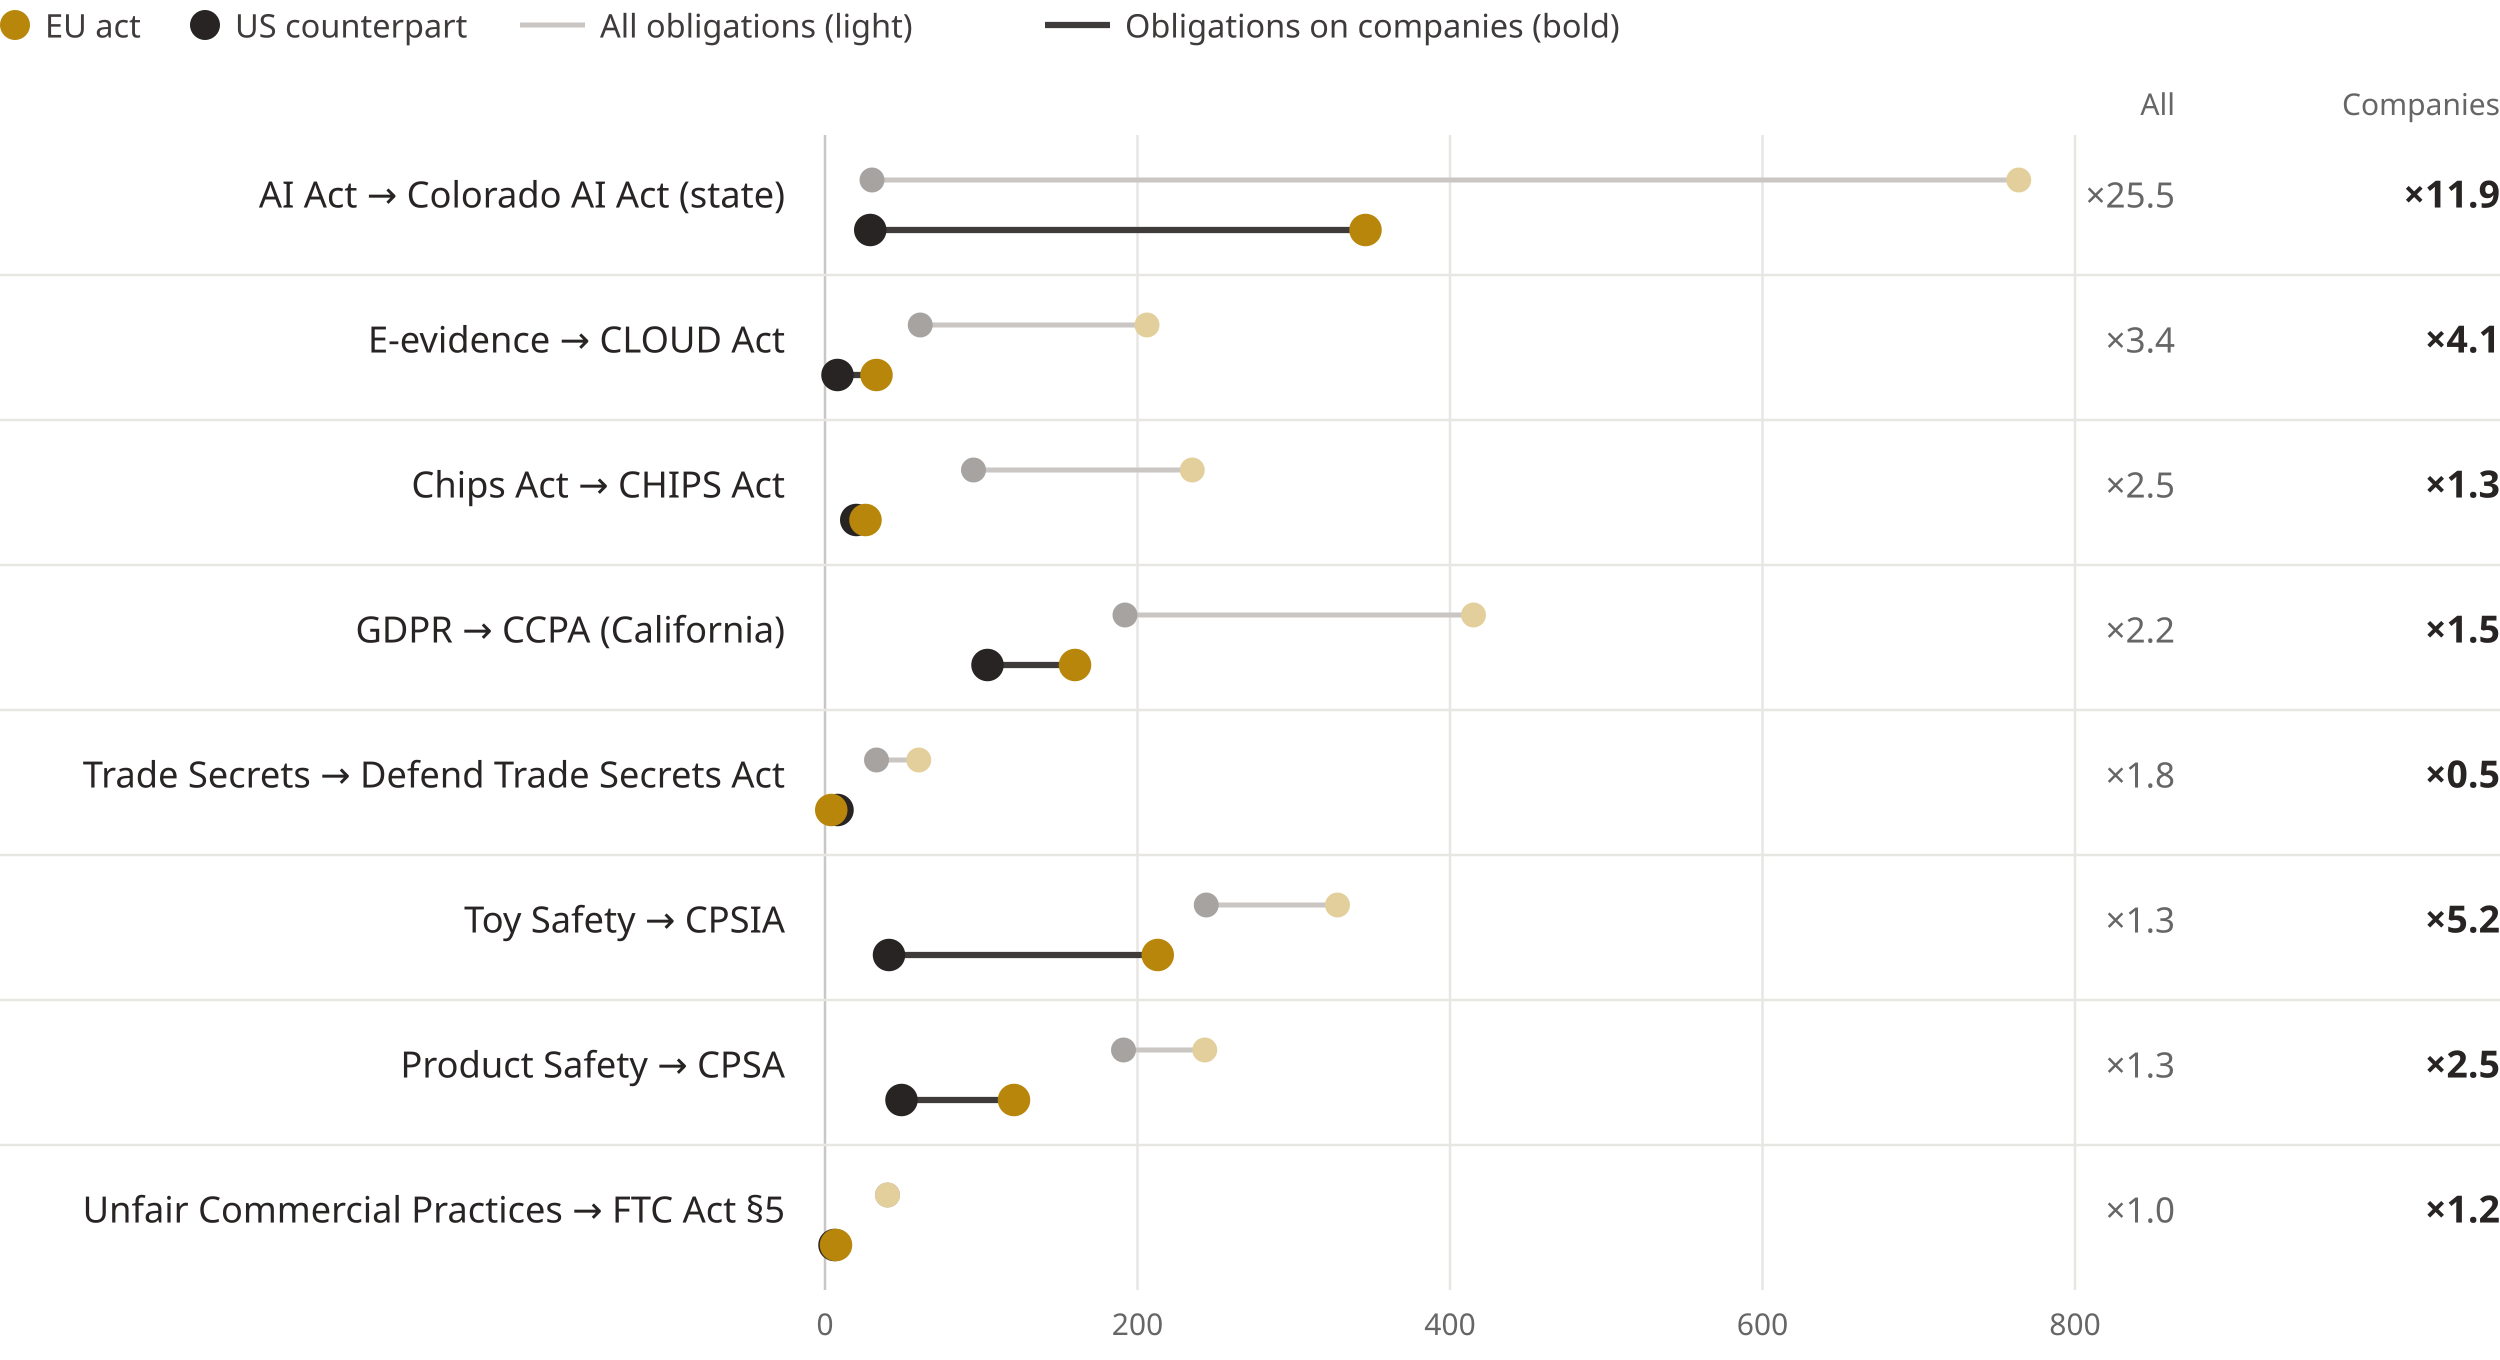
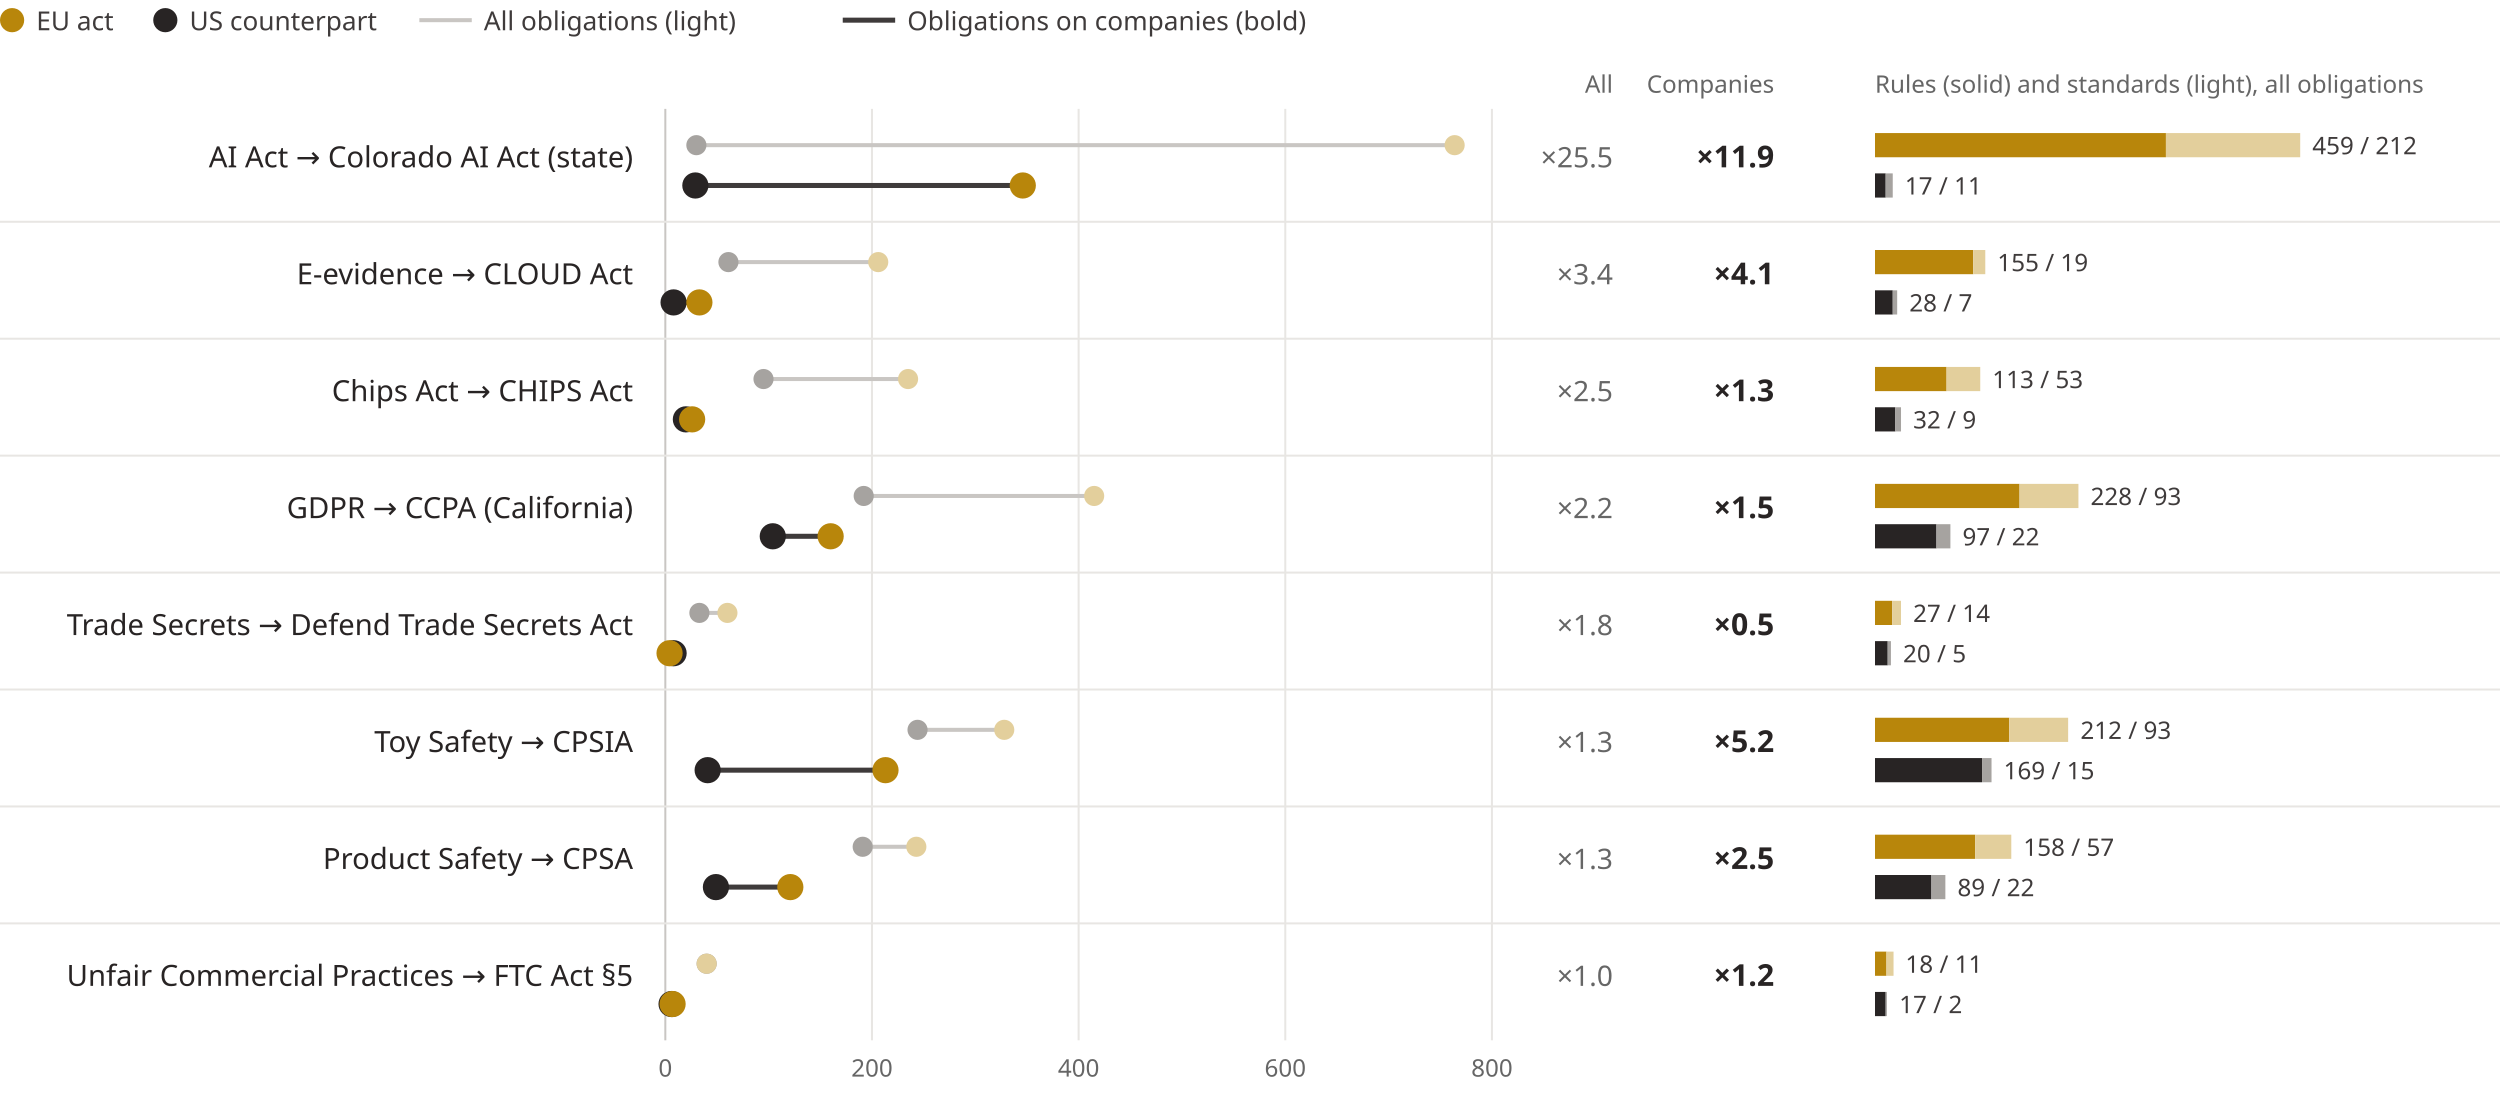
- <svg viewBox="0 0 1000 544" width="100%" role="img" aria-label="Matched EU and US laws, obligations per act, all and on companies only: AI Act → Colorado AI Act (state): all 764 vs 30, companies 346 vs 29; E-evidence → CLOUD Act: all 206 vs 61, companies 33 vs 8; Chips Act → CHIPS Act: all 235 vs 95, companies 26 vs 20; GDPR → CCPA (California): all 415 vs 192, companies 160 vs 104; Trade Secrets → Defend Trade Secrets Act: all 60 vs 33, companies 4 vs 8; Toy Safety → CPSIA: all 328 vs 244, companies 213 vs 41; Product Safety → CPSA: all 243 vs 191, companies 121 vs 49; Unfair Commercial Practices → FTC Act §5: all 40 vs 40, companies 7 vs 6">
+ <svg viewBox="0 0 1240 544" width="100%" role="img" aria-label="Matched EU and US laws, obligations per act, all and on companies only: AI Act → Colorado AI Act (state): all 764 vs 30, companies 346 vs 29; rules/standards EU 459/212, US 17/11; E-evidence → CLOUD Act: all 206 vs 61, companies 33 vs 8; rules/standards EU 155/19, US 28/7; Chips Act → CHIPS Act: all 235 vs 95, companies 26 vs 20; rules/standards EU 113/53, US 32/9; GDPR → CCPA (California): all 415 vs 192, companies 160 vs 104; rules/standards EU 228/93, US 97/22; Trade Secrets → Defend Trade Secrets Act: all 60 vs 33, companies 4 vs 8; rules/standards EU 27/14, US 20/5; Toy Safety → CPSIA: all 328 vs 244, companies 213 vs 41; rules/standards EU 212/93, US 169/15; Product Safety → CPSA: all 243 vs 191, companies 121 vs 49; rules/standards EU 158/57, US 89/22; Unfair Commercial Practices → FTC Act §5: all 40 vs 40, companies 7 vs 6; rules/standards EU 18/11, US 17/2">
  <circle cx="6" cy="10" r="6" fill="#B8860B" />
  <text x="18.0" y="15.0" text-anchor="start" font-family="DM Sans, sans-serif" font-size="13" fill="#3F3B3B">EU act</text>
  <circle cx="82" cy="10" r="6" fill="#282424" />
  <text x="94.0" y="15.0" text-anchor="start" font-family="DM Sans, sans-serif" font-size="13" fill="#3F3B3B">US counterpart</text>
  <line x1="208" x2="234" y1="10" y2="10" stroke="#C9C6C3" stroke-width="2" />
  <text x="240.0" y="15.0" text-anchor="start" font-family="DM Sans, sans-serif" font-size="13" fill="#3F3B3B">All obligations (light)</text>
  <line x1="418" x2="444" y1="10" y2="10" stroke="#3F3B3B" stroke-width="2.5" />
  <text x="450.0" y="15.0" text-anchor="start" font-family="DM Sans, sans-serif" font-size="13" fill="#3F3B3B">Obligations on companies (bold)</text>
-   <text x="870.0" y="46.0" text-anchor="end" font-family="DM Sans, sans-serif" font-size="12" fill="#666666">All</text>
-   <text x="1000.0" y="46.0" text-anchor="end" font-family="DM Sans, sans-serif" font-size="12" fill="#666666">Companies</text>
+   <text x="800.0" y="46.0" text-anchor="end" font-family="DM Sans, sans-serif" font-size="12" fill="#666666">All</text>
+   <text x="880.0" y="46.0" text-anchor="end" font-family="DM Sans, sans-serif" font-size="12" fill="#666666">Companies</text>
+   <text x="930.0" y="46.0" text-anchor="start" font-family="DM Sans, sans-serif" font-size="12" fill="#666666">Rules (solid) and standards (light), all obligations</text>
  <line x1="330.0" x2="330.0" y1="54" y2="516" stroke="#C9C6C3" />
  <text x="330.0" y="534.0" text-anchor="middle" font-family="DM Sans, sans-serif" font-size="12" fill="#666666">0</text>
-   <line x1="455.0" x2="455.0" y1="54" y2="516" stroke="#E8E6E3" />
-   <text x="455.0" y="534.0" text-anchor="middle" font-family="DM Sans, sans-serif" font-size="12" fill="#666666">200</text>
-   <line x1="580.0" x2="580.0" y1="54" y2="516" stroke="#E8E6E3" />
-   <text x="580.0" y="534.0" text-anchor="middle" font-family="DM Sans, sans-serif" font-size="12" fill="#666666">400</text>
-   <line x1="705.0" x2="705.0" y1="54" y2="516" stroke="#E8E6E3" />
-   <text x="705.0" y="534.0" text-anchor="middle" font-family="DM Sans, sans-serif" font-size="12" fill="#666666">600</text>
-   <line x1="830.0" x2="830.0" y1="54" y2="516" stroke="#E8E6E3" />
-   <text x="830.0" y="534.0" text-anchor="middle" font-family="DM Sans, sans-serif" font-size="12" fill="#666666">800</text>
+   <line x1="432.5" x2="432.5" y1="54" y2="516" stroke="#E8E6E3" />
+   <text x="432.5" y="534.0" text-anchor="middle" font-family="DM Sans, sans-serif" font-size="12" fill="#666666">200</text>
+   <line x1="535.0" x2="535.0" y1="54" y2="516" stroke="#E8E6E3" />
+   <text x="535.0" y="534.0" text-anchor="middle" font-family="DM Sans, sans-serif" font-size="12" fill="#666666">400</text>
+   <line x1="637.5" x2="637.5" y1="54" y2="516" stroke="#E8E6E3" />
+   <text x="637.5" y="534.0" text-anchor="middle" font-family="DM Sans, sans-serif" font-size="12" fill="#666666">600</text>
+   <line x1="740.0" x2="740.0" y1="54" y2="516" stroke="#E8E6E3" />
+   <text x="740.0" y="534.0" text-anchor="middle" font-family="DM Sans, sans-serif" font-size="12" fill="#666666">800</text>
  <text x="314.0" y="83.0" text-anchor="end" font-family="DM Sans, sans-serif" font-size="14.5" fill="#282424">AI Act → Colorado AI Act (state)</text>
-   <line x1="348.8" x2="807.5" y1="72" y2="72" stroke="#C9C6C3" stroke-width="2" />
-   <circle cx="348.8" cy="72" r="5" fill="#A6A3A0" />
-   <circle cx="807.5" cy="72" r="5" fill="#E3CF9C" />
-   <line x1="348.1" x2="546.2" y1="92" y2="92" stroke="#3F3B3B" stroke-width="2.5" />
-   <circle cx="348.1" cy="92" r="6.5" fill="#282424" />
-   <circle cx="546.2" cy="92" r="6.5" fill="#B8860B" />
-   <text x="870.0" y="83.0" text-anchor="end" font-family="DM Sans, sans-serif" font-size="14" fill="#666666">×25.5</text>
-   <text x="1000.0" y="83.0" text-anchor="end" font-family="DM Sans, sans-serif" font-size="15" fill="#282424" font-weight="700">×11.9</text>
-   <line x1="0" x2="1000" y1="110" y2="110" stroke="#E8E6E3" />
+   <line x1="345.4" x2="721.5" y1="72" y2="72" stroke="#C9C6C3" stroke-width="2" />
+   <circle cx="345.4" cy="72" r="5" fill="#A6A3A0" />
+   <circle cx="721.5" cy="72" r="5" fill="#E3CF9C" />
+   <line x1="344.9" x2="507.3" y1="92" y2="92" stroke="#3F3B3B" stroke-width="2.5" />
+   <circle cx="344.9" cy="92" r="6.5" fill="#282424" />
+   <circle cx="507.3" cy="92" r="6.5" fill="#B8860B" />
+   <text x="800.0" y="83.0" text-anchor="end" font-family="DM Sans, sans-serif" font-size="14" fill="#666666">×25.5</text>
+   <text x="880.0" y="83.0" text-anchor="end" font-family="DM Sans, sans-serif" font-size="15" fill="#282424" font-weight="700">×11.9</text>
+   <rect x="930" y="66" width="144.3" height="12" fill="#B8860B" />
+   <rect x="1074.3" y="66" width="66.6" height="12" fill="#E3CF9C" />
+   <text x="1146.9" y="76.5" text-anchor="start" font-family="DM Sans, sans-serif" font-size="12" fill="#3F3B3B">459 / 212</text>
+   <rect x="930" y="86" width="5.3" height="12" fill="#282424" />
+   <rect x="935.3" y="86" width="3.5" height="12" fill="#A6A3A0" />
+   <text x="944.8" y="96.5" text-anchor="start" font-family="DM Sans, sans-serif" font-size="12" fill="#3F3B3B">17 / 11</text>
+   <line x1="0" x2="1240" y1="110" y2="110" stroke="#E8E6E3" />
  <text x="314.0" y="141.0" text-anchor="end" font-family="DM Sans, sans-serif" font-size="14.5" fill="#282424">E-evidence → CLOUD Act</text>
-   <line x1="368.1" x2="458.8" y1="130" y2="130" stroke="#C9C6C3" stroke-width="2" />
-   <circle cx="368.1" cy="130" r="5" fill="#A6A3A0" />
-   <circle cx="458.8" cy="130" r="5" fill="#E3CF9C" />
-   <line x1="335.0" x2="350.6" y1="150" y2="150" stroke="#3F3B3B" stroke-width="2.5" />
-   <circle cx="335.0" cy="150" r="6.5" fill="#282424" />
-   <circle cx="350.6" cy="150" r="6.5" fill="#B8860B" />
-   <text x="870.0" y="141.0" text-anchor="end" font-family="DM Sans, sans-serif" font-size="14" fill="#666666">×3.4</text>
-   <text x="1000.0" y="141.0" text-anchor="end" font-family="DM Sans, sans-serif" font-size="15" fill="#282424" font-weight="700">×4.1</text>
-   <line x1="0" x2="1000" y1="168" y2="168" stroke="#E8E6E3" />
+   <line x1="361.3" x2="435.6" y1="130" y2="130" stroke="#C9C6C3" stroke-width="2" />
+   <circle cx="361.3" cy="130" r="5" fill="#A6A3A0" />
+   <circle cx="435.6" cy="130" r="5" fill="#E3CF9C" />
+   <line x1="334.1" x2="346.9" y1="150" y2="150" stroke="#3F3B3B" stroke-width="2.5" />
+   <circle cx="334.1" cy="150" r="6.5" fill="#282424" />
+   <circle cx="346.9" cy="150" r="6.5" fill="#B8860B" />
+   <text x="800.0" y="141.0" text-anchor="end" font-family="DM Sans, sans-serif" font-size="14" fill="#666666">×3.4</text>
+   <text x="880.0" y="141.0" text-anchor="end" font-family="DM Sans, sans-serif" font-size="15" fill="#282424" font-weight="700">×4.1</text>
+   <rect x="930" y="124" width="48.7" height="12" fill="#B8860B" />
+   <rect x="978.7" y="124" width="6.0" height="12" fill="#E3CF9C" />
+   <text x="990.7" y="134.5" text-anchor="start" font-family="DM Sans, sans-serif" font-size="12" fill="#3F3B3B">155 / 19</text>
+   <rect x="930" y="144" width="8.8" height="12" fill="#282424" />
+   <rect x="938.8" y="144" width="2.2" height="12" fill="#A6A3A0" />
+   <text x="947.0" y="154.5" text-anchor="start" font-family="DM Sans, sans-serif" font-size="12" fill="#3F3B3B">28 / 7</text>
+   <line x1="0" x2="1240" y1="168" y2="168" stroke="#E8E6E3" />
  <text x="314.0" y="199.0" text-anchor="end" font-family="DM Sans, sans-serif" font-size="14.5" fill="#282424">Chips Act → CHIPS Act</text>
-   <line x1="389.4" x2="476.9" y1="188" y2="188" stroke="#C9C6C3" stroke-width="2" />
-   <circle cx="389.4" cy="188" r="5" fill="#A6A3A0" />
-   <circle cx="476.9" cy="188" r="5" fill="#E3CF9C" />
-   <line x1="342.5" x2="346.2" y1="208" y2="208" stroke="#3F3B3B" stroke-width="2.5" />
-   <circle cx="342.5" cy="208" r="6.5" fill="#282424" />
-   <circle cx="346.2" cy="208" r="6.5" fill="#B8860B" />
-   <text x="870.0" y="199.0" text-anchor="end" font-family="DM Sans, sans-serif" font-size="14" fill="#666666">×2.5</text>
-   <text x="1000.0" y="199.0" text-anchor="end" font-family="DM Sans, sans-serif" font-size="15" fill="#282424" font-weight="700">×1.3</text>
-   <line x1="0" x2="1000" y1="226" y2="226" stroke="#E8E6E3" />
+   <line x1="378.7" x2="450.4" y1="188" y2="188" stroke="#C9C6C3" stroke-width="2" />
+   <circle cx="378.7" cy="188" r="5" fill="#A6A3A0" />
+   <circle cx="450.4" cy="188" r="5" fill="#E3CF9C" />
+   <line x1="340.2" x2="343.3" y1="208" y2="208" stroke="#3F3B3B" stroke-width="2.5" />
+   <circle cx="340.2" cy="208" r="6.5" fill="#282424" />
+   <circle cx="343.3" cy="208" r="6.5" fill="#B8860B" />
+   <text x="800.0" y="199.0" text-anchor="end" font-family="DM Sans, sans-serif" font-size="14" fill="#666666">×2.5</text>
+   <text x="880.0" y="199.0" text-anchor="end" font-family="DM Sans, sans-serif" font-size="15" fill="#282424" font-weight="700">×1.3</text>
+   <rect x="930" y="182" width="35.5" height="12" fill="#B8860B" />
+   <rect x="965.5" y="182" width="16.7" height="12" fill="#E3CF9C" />
+   <text x="988.2" y="192.5" text-anchor="start" font-family="DM Sans, sans-serif" font-size="12" fill="#3F3B3B">113 / 53</text>
+   <rect x="930" y="202" width="10.1" height="12" fill="#282424" />
+   <rect x="940.1" y="202" width="2.8" height="12" fill="#A6A3A0" />
+   <text x="948.9" y="212.5" text-anchor="start" font-family="DM Sans, sans-serif" font-size="12" fill="#3F3B3B">32 / 9</text>
+   <line x1="0" x2="1240" y1="226" y2="226" stroke="#E8E6E3" />
  <text x="314.0" y="257.0" text-anchor="end" font-family="DM Sans, sans-serif" font-size="14.5" fill="#282424">GDPR → CCPA (California)</text>
-   <line x1="450.0" x2="589.4" y1="246" y2="246" stroke="#C9C6C3" stroke-width="2" />
-   <circle cx="450.0" cy="246" r="5" fill="#A6A3A0" />
-   <circle cx="589.4" cy="246" r="5" fill="#E3CF9C" />
-   <line x1="395.0" x2="430.0" y1="266" y2="266" stroke="#3F3B3B" stroke-width="2.5" />
-   <circle cx="395.0" cy="266" r="6.5" fill="#282424" />
-   <circle cx="430.0" cy="266" r="6.5" fill="#B8860B" />
-   <text x="870.0" y="257.0" text-anchor="end" font-family="DM Sans, sans-serif" font-size="14" fill="#666666">×2.2</text>
-   <text x="1000.0" y="257.0" text-anchor="end" font-family="DM Sans, sans-serif" font-size="15" fill="#282424" font-weight="700">×1.5</text>
-   <line x1="0" x2="1000" y1="284" y2="284" stroke="#E8E6E3" />
+   <line x1="428.4" x2="542.7" y1="246" y2="246" stroke="#C9C6C3" stroke-width="2" />
+   <circle cx="428.4" cy="246" r="5" fill="#A6A3A0" />
+   <circle cx="542.7" cy="246" r="5" fill="#E3CF9C" />
+   <line x1="383.3" x2="412.0" y1="266" y2="266" stroke="#3F3B3B" stroke-width="2.5" />
+   <circle cx="383.3" cy="266" r="6.5" fill="#282424" />
+   <circle cx="412.0" cy="266" r="6.5" fill="#B8860B" />
+   <text x="800.0" y="257.0" text-anchor="end" font-family="DM Sans, sans-serif" font-size="14" fill="#666666">×2.2</text>
+   <text x="880.0" y="257.0" text-anchor="end" font-family="DM Sans, sans-serif" font-size="15" fill="#282424" font-weight="700">×1.5</text>
+   <rect x="930" y="240" width="71.7" height="12" fill="#B8860B" />
+   <rect x="1001.7" y="240" width="29.2" height="12" fill="#E3CF9C" />
+   <text x="1036.9" y="250.5" text-anchor="start" font-family="DM Sans, sans-serif" font-size="12" fill="#3F3B3B">228 / 93</text>
+   <rect x="930" y="260" width="30.5" height="12" fill="#282424" />
+   <rect x="960.5" y="260" width="6.9" height="12" fill="#A6A3A0" />
+   <text x="973.4" y="270.5" text-anchor="start" font-family="DM Sans, sans-serif" font-size="12" fill="#3F3B3B">97 / 22</text>
+   <line x1="0" x2="1240" y1="284" y2="284" stroke="#E8E6E3" />
  <text x="314.0" y="315.0" text-anchor="end" font-family="DM Sans, sans-serif" font-size="14.5" fill="#282424">Trade Secrets → Defend Trade Secrets Act</text>
-   <line x1="350.6" x2="367.5" y1="304" y2="304" stroke="#C9C6C3" stroke-width="2" />
-   <circle cx="350.6" cy="304" r="5" fill="#A6A3A0" />
-   <circle cx="367.5" cy="304" r="5" fill="#E3CF9C" />
-   <line x1="332.5" x2="335.0" y1="324" y2="324" stroke="#3F3B3B" stroke-width="2.5" />
-   <circle cx="335.0" cy="324" r="6.5" fill="#282424" />
-   <circle cx="332.5" cy="324" r="6.5" fill="#B8860B" />
-   <text x="870.0" y="315.0" text-anchor="end" font-family="DM Sans, sans-serif" font-size="14" fill="#666666">×1.8</text>
-   <text x="1000.0" y="315.0" text-anchor="end" font-family="DM Sans, sans-serif" font-size="15" fill="#282424" font-weight="700">×0.5</text>
-   <line x1="0" x2="1000" y1="342" y2="342" stroke="#E8E6E3" />
+   <line x1="346.9" x2="360.8" y1="304" y2="304" stroke="#C9C6C3" stroke-width="2" />
+   <circle cx="346.9" cy="304" r="5" fill="#A6A3A0" />
+   <circle cx="360.8" cy="304" r="5" fill="#E3CF9C" />
+   <line x1="332.1" x2="334.1" y1="324" y2="324" stroke="#3F3B3B" stroke-width="2.5" />
+   <circle cx="334.1" cy="324" r="6.5" fill="#282424" />
+   <circle cx="332.1" cy="324" r="6.5" fill="#B8860B" />
+   <text x="800.0" y="315.0" text-anchor="end" font-family="DM Sans, sans-serif" font-size="14" fill="#666666">×1.8</text>
+   <text x="880.0" y="315.0" text-anchor="end" font-family="DM Sans, sans-serif" font-size="15" fill="#282424" font-weight="700">×0.5</text>
+   <rect x="930" y="298" width="8.5" height="12" fill="#B8860B" />
+   <rect x="938.5" y="298" width="4.4" height="12" fill="#E3CF9C" />
+   <text x="948.9" y="308.5" text-anchor="start" font-family="DM Sans, sans-serif" font-size="12" fill="#3F3B3B">27 / 14</text>
+   <rect x="930" y="318" width="6.3" height="12" fill="#282424" />
+   <rect x="936.3" y="318" width="1.6" height="12" fill="#A6A3A0" />
+   <text x="943.9" y="328.5" text-anchor="start" font-family="DM Sans, sans-serif" font-size="12" fill="#3F3B3B">20 / 5</text>
+   <line x1="0" x2="1240" y1="342" y2="342" stroke="#E8E6E3" />
  <text x="314.0" y="373.0" text-anchor="end" font-family="DM Sans, sans-serif" font-size="14.5" fill="#282424">Toy Safety → CPSIA</text>
-   <line x1="482.5" x2="535.0" y1="362" y2="362" stroke="#C9C6C3" stroke-width="2" />
-   <circle cx="482.5" cy="362" r="5" fill="#A6A3A0" />
-   <circle cx="535.0" cy="362" r="5" fill="#E3CF9C" />
-   <line x1="355.6" x2="463.1" y1="382" y2="382" stroke="#3F3B3B" stroke-width="2.5" />
-   <circle cx="355.6" cy="382" r="6.5" fill="#282424" />
-   <circle cx="463.1" cy="382" r="6.5" fill="#B8860B" />
-   <text x="870.0" y="373.0" text-anchor="end" font-family="DM Sans, sans-serif" font-size="14" fill="#666666">×1.3</text>
-   <text x="1000.0" y="373.0" text-anchor="end" font-family="DM Sans, sans-serif" font-size="15" fill="#282424" font-weight="700">×5.2</text>
-   <line x1="0" x2="1000" y1="400" y2="400" stroke="#E8E6E3" />
+   <line x1="455.1" x2="498.1" y1="362" y2="362" stroke="#C9C6C3" stroke-width="2" />
+   <circle cx="455.1" cy="362" r="5" fill="#A6A3A0" />
+   <circle cx="498.1" cy="362" r="5" fill="#E3CF9C" />
+   <line x1="351.0" x2="439.2" y1="382" y2="382" stroke="#3F3B3B" stroke-width="2.5" />
+   <circle cx="351.0" cy="382" r="6.5" fill="#282424" />
+   <circle cx="439.2" cy="382" r="6.5" fill="#B8860B" />
+   <text x="800.0" y="373.0" text-anchor="end" font-family="DM Sans, sans-serif" font-size="14" fill="#666666">×1.3</text>
+   <text x="880.0" y="373.0" text-anchor="end" font-family="DM Sans, sans-serif" font-size="15" fill="#282424" font-weight="700">×5.2</text>
+   <rect x="930" y="356" width="66.6" height="12" fill="#B8860B" />
+   <rect x="996.6" y="356" width="29.2" height="12" fill="#E3CF9C" />
+   <text x="1031.9" y="366.5" text-anchor="start" font-family="DM Sans, sans-serif" font-size="12" fill="#3F3B3B">212 / 93</text>
+   <rect x="930" y="376" width="53.1" height="12" fill="#282424" />
+   <rect x="983.1" y="376" width="4.7" height="12" fill="#A6A3A0" />
+   <text x="993.8" y="386.5" text-anchor="start" font-family="DM Sans, sans-serif" font-size="12" fill="#3F3B3B">169 / 15</text>
+   <line x1="0" x2="1240" y1="400" y2="400" stroke="#E8E6E3" />
  <text x="314.0" y="431.0" text-anchor="end" font-family="DM Sans, sans-serif" font-size="14.5" fill="#282424">Product Safety → CPSA</text>
-   <line x1="449.4" x2="481.9" y1="420" y2="420" stroke="#C9C6C3" stroke-width="2" />
-   <circle cx="449.4" cy="420" r="5" fill="#A6A3A0" />
-   <circle cx="481.9" cy="420" r="5" fill="#E3CF9C" />
-   <line x1="360.6" x2="405.6" y1="440" y2="440" stroke="#3F3B3B" stroke-width="2.5" />
-   <circle cx="360.6" cy="440" r="6.5" fill="#282424" />
-   <circle cx="405.6" cy="440" r="6.5" fill="#B8860B" />
-   <text x="870.0" y="431.0" text-anchor="end" font-family="DM Sans, sans-serif" font-size="14" fill="#666666">×1.3</text>
-   <text x="1000.0" y="431.0" text-anchor="end" font-family="DM Sans, sans-serif" font-size="15" fill="#282424" font-weight="700">×2.5</text>
-   <line x1="0" x2="1000" y1="458" y2="458" stroke="#E8E6E3" />
+   <line x1="427.9" x2="454.5" y1="420" y2="420" stroke="#C9C6C3" stroke-width="2" />
+   <circle cx="427.9" cy="420" r="5" fill="#A6A3A0" />
+   <circle cx="454.5" cy="420" r="5" fill="#E3CF9C" />
+   <line x1="355.1" x2="392.0" y1="440" y2="440" stroke="#3F3B3B" stroke-width="2.5" />
+   <circle cx="355.1" cy="440" r="6.5" fill="#282424" />
+   <circle cx="392.0" cy="440" r="6.5" fill="#B8860B" />
+   <text x="800.0" y="431.0" text-anchor="end" font-family="DM Sans, sans-serif" font-size="14" fill="#666666">×1.3</text>
+   <text x="880.0" y="431.0" text-anchor="end" font-family="DM Sans, sans-serif" font-size="15" fill="#282424" font-weight="700">×2.5</text>
+   <rect x="930" y="414" width="49.7" height="12" fill="#B8860B" />
+   <rect x="979.7" y="414" width="17.9" height="12" fill="#E3CF9C" />
+   <text x="1003.6" y="424.5" text-anchor="start" font-family="DM Sans, sans-serif" font-size="12" fill="#3F3B3B">158 / 57</text>
+   <rect x="930" y="434" width="28.0" height="12" fill="#282424" />
+   <rect x="958.0" y="434" width="6.9" height="12" fill="#A6A3A0" />
+   <text x="970.9" y="444.5" text-anchor="start" font-family="DM Sans, sans-serif" font-size="12" fill="#3F3B3B">89 / 22</text>
+   <line x1="0" x2="1240" y1="458" y2="458" stroke="#E8E6E3" />
  <text x="314.0" y="489.0" text-anchor="end" font-family="DM Sans, sans-serif" font-size="14.5" fill="#282424">Unfair Commercial Practices → FTC Act §5</text>
-   <line x1="355.0" x2="355.0" y1="478" y2="478" stroke="#C9C6C3" stroke-width="2" />
-   <circle cx="355.0" cy="478" r="5" fill="#A6A3A0" />
-   <circle cx="355.0" cy="478" r="5" fill="#E3CF9C" />
-   <line x1="333.8" x2="334.4" y1="498" y2="498" stroke="#3F3B3B" stroke-width="2.5" />
-   <circle cx="333.8" cy="498" r="6.5" fill="#282424" />
-   <circle cx="334.4" cy="498" r="6.5" fill="#B8860B" />
-   <text x="870.0" y="489.0" text-anchor="end" font-family="DM Sans, sans-serif" font-size="14" fill="#666666">×1.0</text>
-   <text x="1000.0" y="489.0" text-anchor="end" font-family="DM Sans, sans-serif" font-size="15" fill="#282424" font-weight="700">×1.2</text>
+   <line x1="350.5" x2="350.5" y1="478" y2="478" stroke="#C9C6C3" stroke-width="2" />
+   <circle cx="350.5" cy="478" r="5" fill="#A6A3A0" />
+   <circle cx="350.5" cy="478" r="5" fill="#E3CF9C" />
+   <line x1="333.1" x2="333.6" y1="498" y2="498" stroke="#3F3B3B" stroke-width="2.5" />
+   <circle cx="333.1" cy="498" r="6.5" fill="#282424" />
+   <circle cx="333.6" cy="498" r="6.5" fill="#B8860B" />
+   <text x="800.0" y="489.0" text-anchor="end" font-family="DM Sans, sans-serif" font-size="14" fill="#666666">×1.0</text>
+   <text x="880.0" y="489.0" text-anchor="end" font-family="DM Sans, sans-serif" font-size="15" fill="#282424" font-weight="700">×1.2</text>
+   <rect x="930" y="472" width="5.7" height="12" fill="#B8860B" />
+   <rect x="935.7" y="472" width="3.5" height="12" fill="#E3CF9C" />
+   <text x="945.1" y="482.5" text-anchor="start" font-family="DM Sans, sans-serif" font-size="12" fill="#3F3B3B">18 / 11</text>
+   <rect x="930" y="492" width="5.3" height="12" fill="#282424" />
+   <rect x="935.3" y="492" width="0.6" height="12" fill="#A6A3A0" />
+   <text x="942.0" y="502.5" text-anchor="start" font-family="DM Sans, sans-serif" font-size="12" fill="#3F3B3B">17 / 2</text>
</svg>
